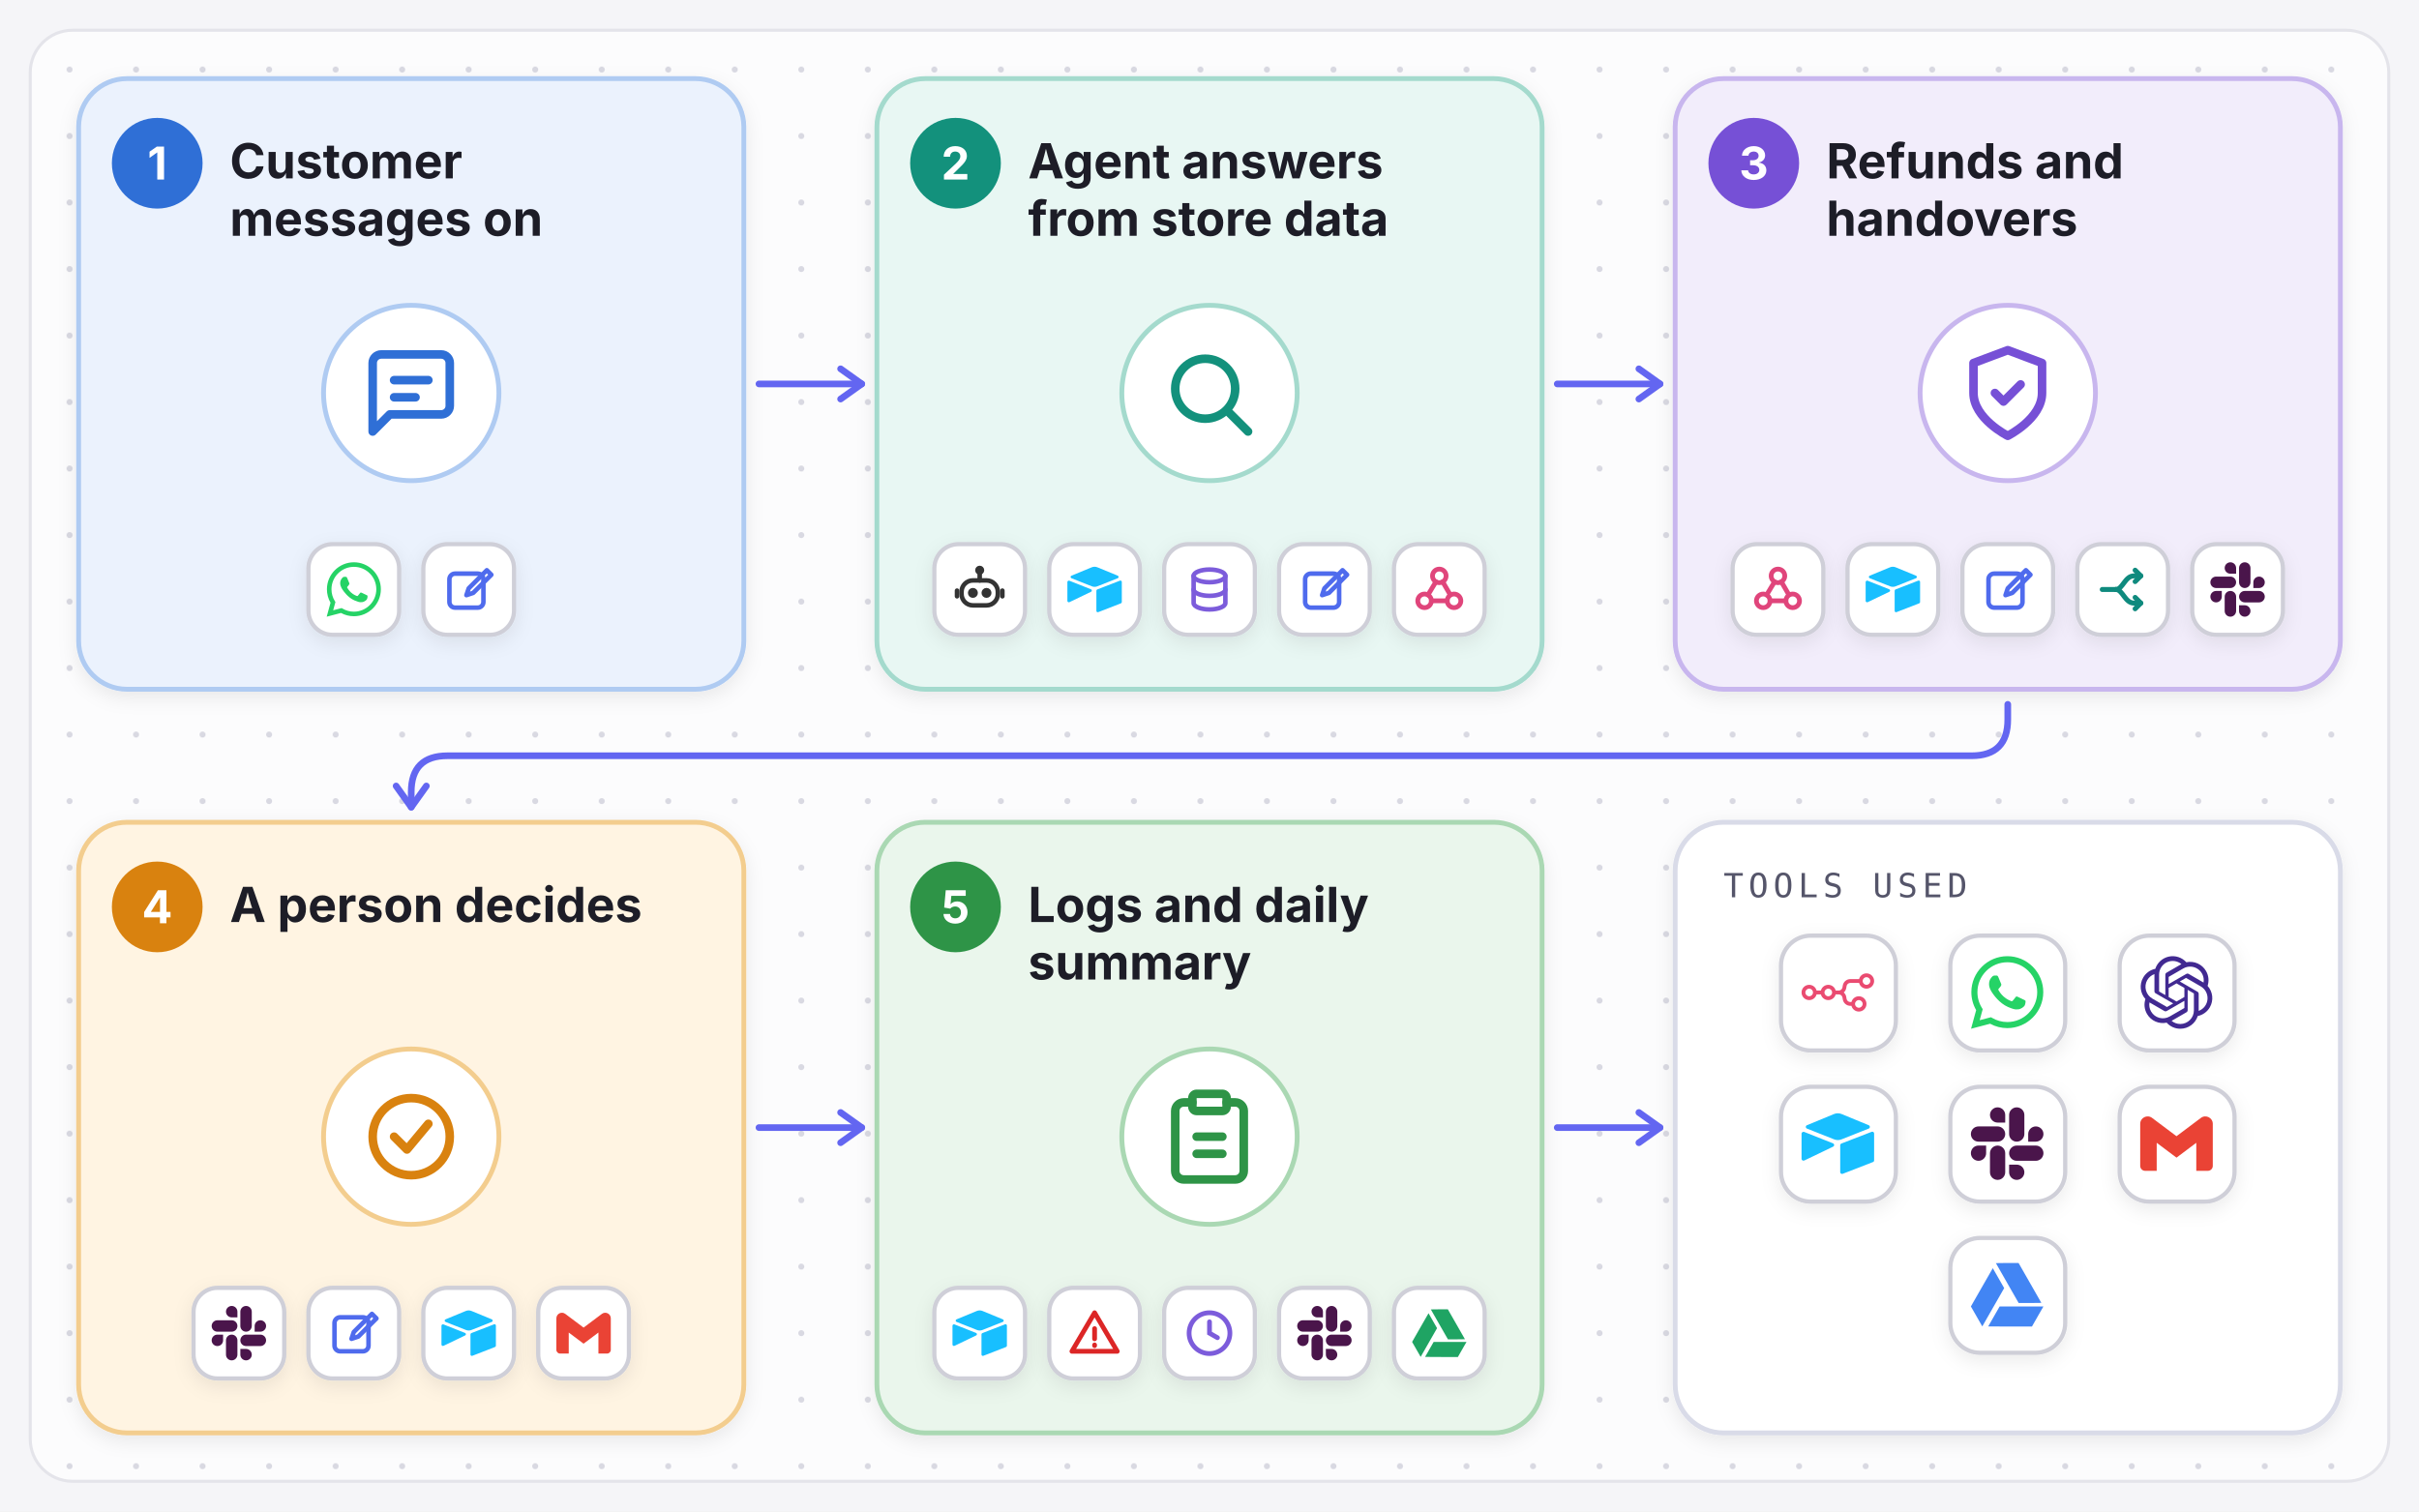
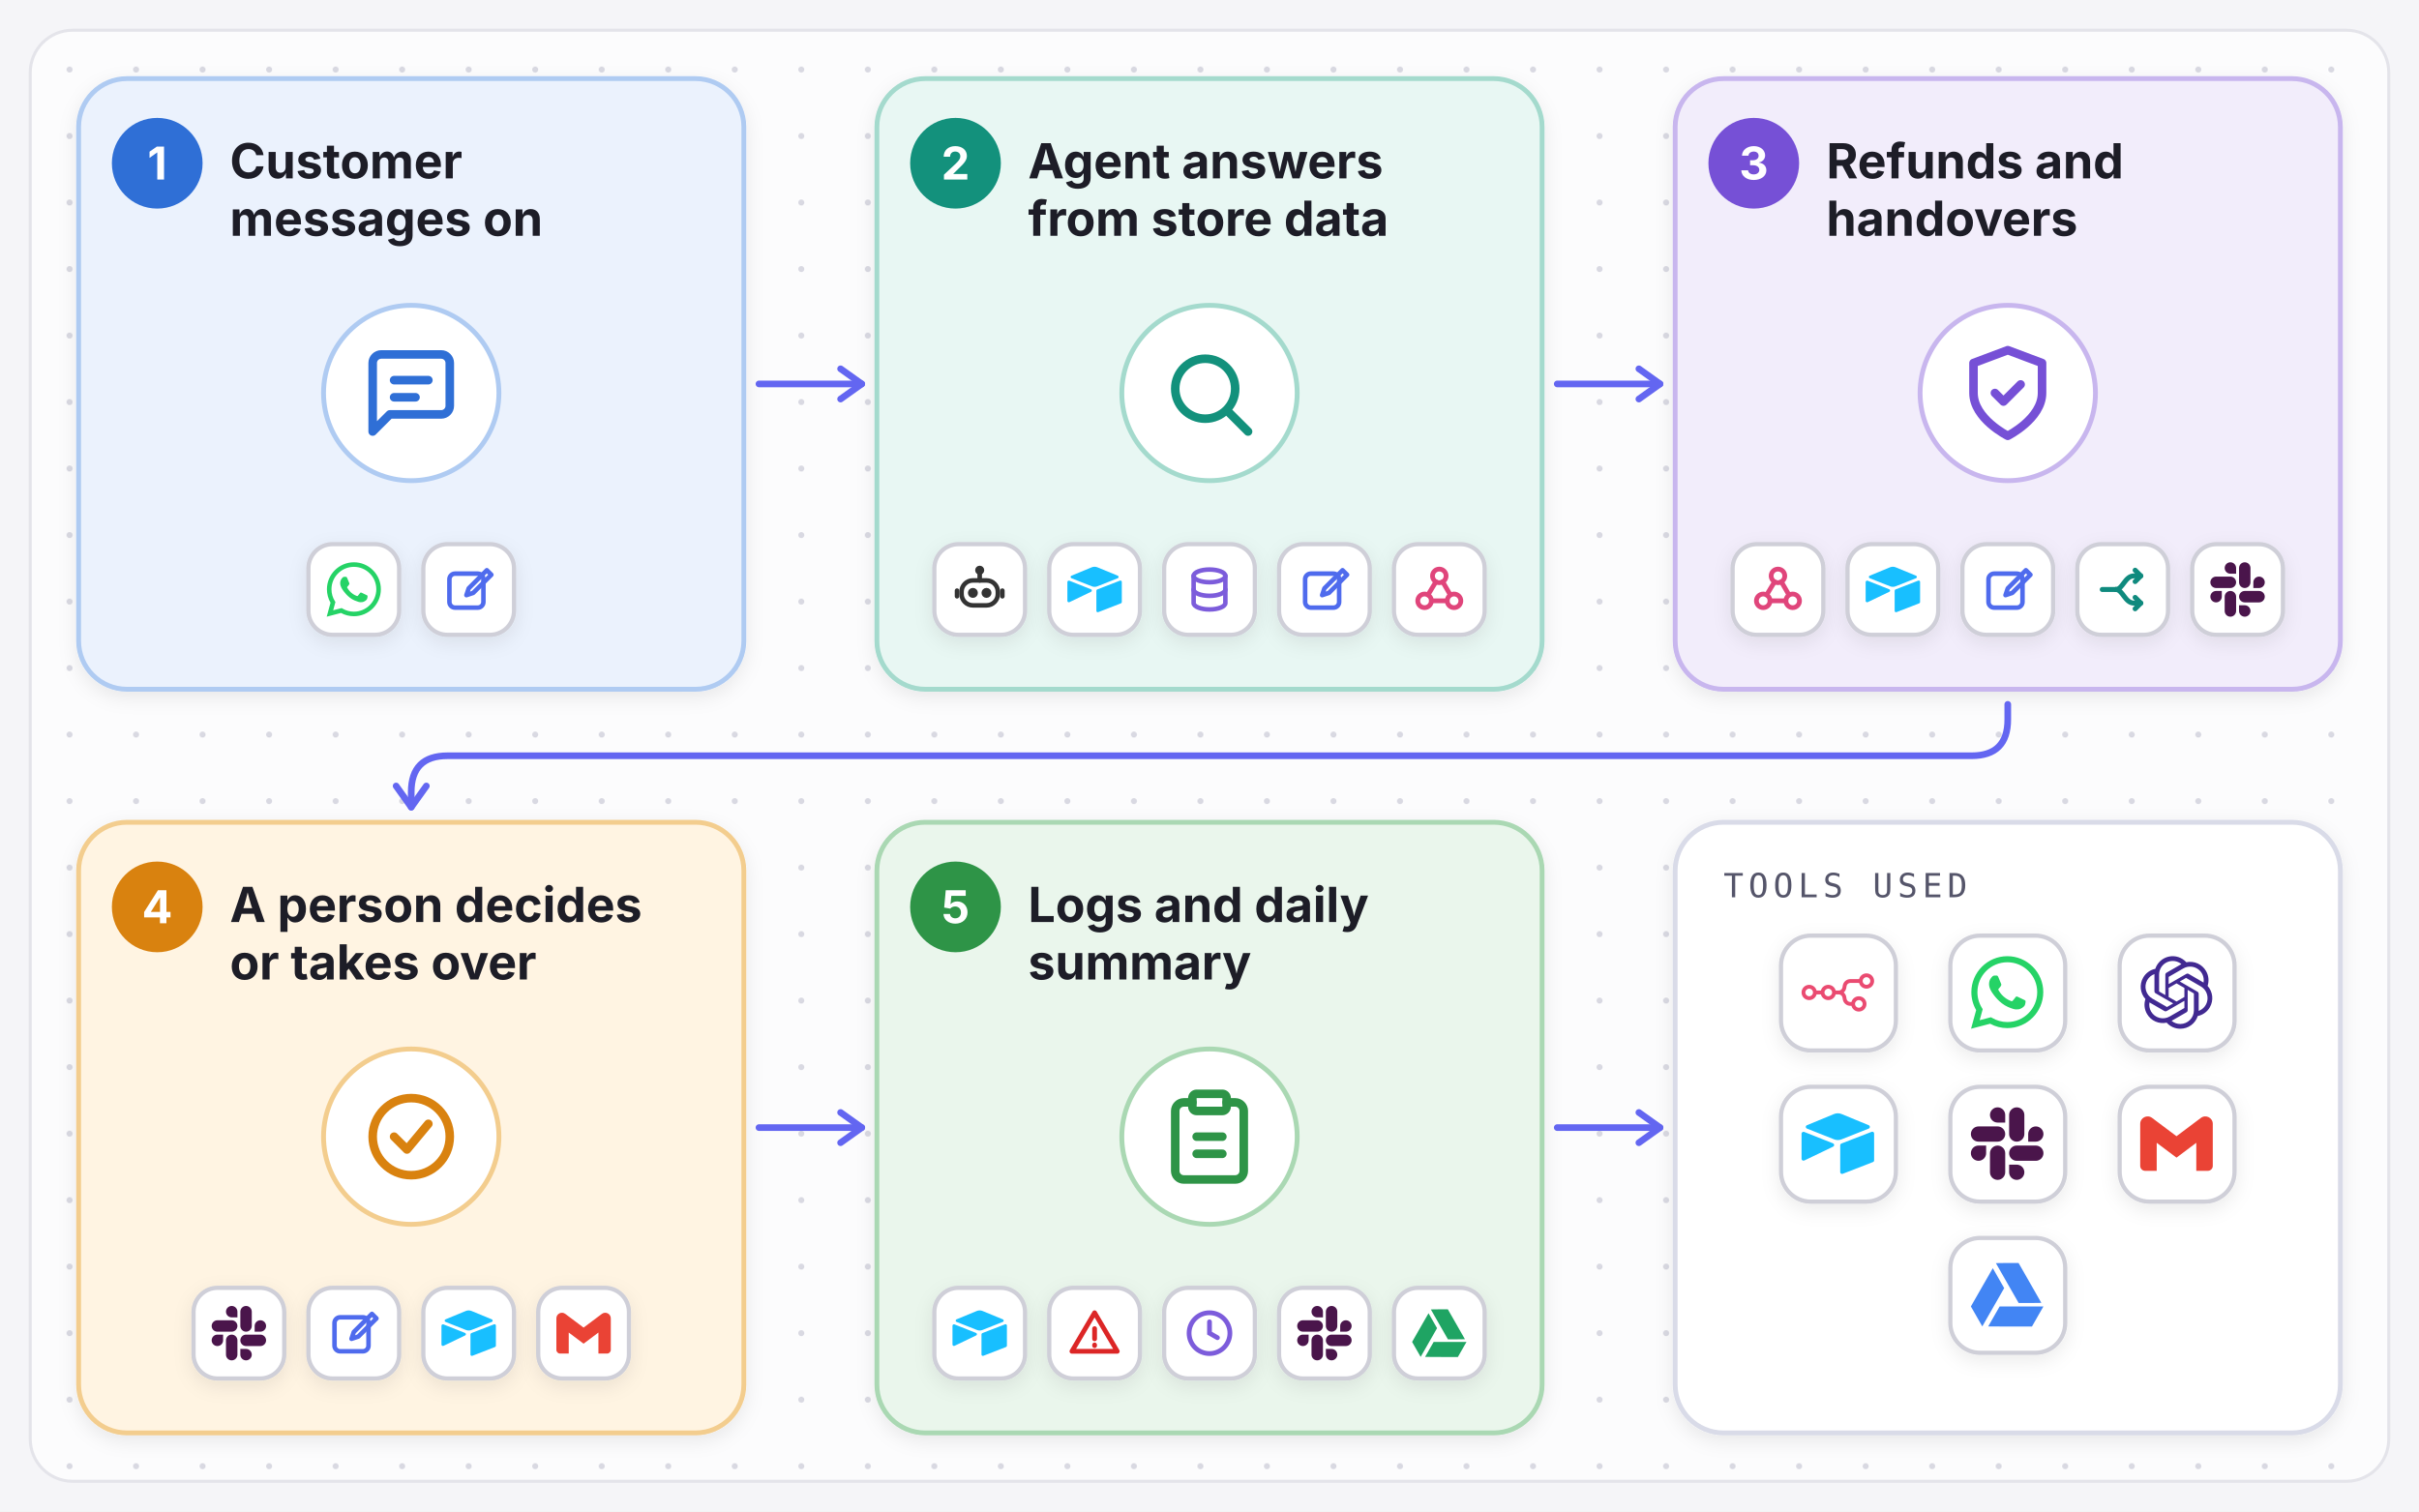
- <svg xmlns="http://www.w3.org/2000/svg" viewBox="0 0 800 500" width="800" height="500" role="img" aria-label="AI WhatsApp Customer Support Agent: process diagram" data-light="" data-span="3.8" data-nodes="50">
+ <svg xmlns="http://www.w3.org/2000/svg" viewBox="0 0 800 500" width="800" height="500" role="img" aria-label="AI WhatsApp Customer Support Agent: process diagram" data-light="" data-span="3.8" data-nodes="74">
  <defs>
    <pattern id="dots" width="22" height="22" patternUnits="userSpaceOnUse">
      <rect width="22" height="22" fill="#FCFCFD" />
      <circle cx="1" cy="1" r="1" fill="#d9d9e2" />
    </pattern>
    <filter id="sh" x="-30%" y="-30%" width="160%" height="160%">
      <feDropShadow dx="0" dy="2" stdDeviation="3" flood-color="#000" flood-opacity=".08" />
    </filter>
  </defs>
  <rect width="800" height="500" fill="#F5F5F8" />
  <rect x="10" y="10" width="780" height="480" rx="14" fill="url(#dots)" stroke="#e4e4ea" />
  <g data-t="0.000">
    <g filter="url(#sh)">
      <rect x="26" y="26" width="220.0" height="202" rx="16" fill="#EBF2FD" stroke="#AFCBF2" stroke-width="1.6" />
    </g>
    <circle cx="52" cy="54" r="15" fill="#2F6FD6" />
    <text x="52" y="59.4" text-anchor="middle" font-family="Inter, 'Helvetica Neue', Arial, sans-serif" font-size="15" font-weight="700" fill="#fff">1</text>
    <text x="76" y="59" font-family="Inter, 'Helvetica Neue', Arial, sans-serif" font-size="16" font-weight="700" fill="#1d1d27">Customer</text>
    <text x="76" y="78" font-family="Inter, 'Helvetica Neue', Arial, sans-serif" font-size="16" font-weight="700" fill="#1d1d27">messages on</text>
    <circle cx="136" cy="130" r="29" fill="#fff" stroke="#AFCBF2" stroke-width="1.6" />
    <svg x="119.0" y="113.0" width="34" height="34" viewBox="0 0 24 24" fill="none" stroke="#2F6FD6" stroke-width="2" stroke-linecap="round" stroke-linejoin="round">
      <path d="M21 15a2 2 0 0 1-2 2H7l-4 4V5a2 2 0 0 1 2-2h14a2 2 0 0 1 2 2z" />
      <path d="M8 9h8M8 13h5" />
    </svg>
  </g>
  <g data-t="0.053">
    <g filter="url(#sh)">
      <rect x="102.0" y="180.0" width="30" height="30" rx="8" fill="#fff" stroke="#cfcfd8" stroke-width="1.4" />
    </g>
    <svg x="108.0" y="186.0" width="18" height="18" viewBox="0 0 24 24">
      <path fill="#25D366" d="M17.472 14.382c-.297-.149-1.758-.867-2.03-.967-.273-.099-.471-.148-.67.15-.197.297-.767.966-.94 1.164-.173.199-.347.223-.644.075-.297-.15-1.255-.463-2.39-1.475-.883-.788-1.48-1.761-1.653-2.059-.173-.297-.018-.458.13-.606.134-.133.298-.347.446-.52.149-.174.198-.298.298-.497.099-.198.05-.371-.025-.52-.075-.149-.669-1.612-.916-2.207-.242-.579-.487-.5-.669-.51-.173-.008-.371-.01-.57-.01-.198 0-.52.074-.792.372-.272.297-1.04 1.016-1.04 2.479 0 1.462 1.065 2.875 1.213 3.074.149.198 2.096 3.2 5.077 4.487.709.306 1.262.489 1.694.625.712.227 1.36.195 1.871.118.571-.085 1.758-.719 2.006-1.413.248-.694.248-1.289.173-1.413-.074-.124-.272-.198-.57-.347m-5.421 7.403h-.004a9.87 9.87 0 01-5.031-1.378l-.361-.214-3.741.982.998-3.648-.235-.374a9.86 9.86 0 01-1.51-5.26c.001-5.45 4.436-9.884 9.888-9.884 2.64 0 5.122 1.03 6.988 2.898a9.825 9.825 0 012.893 6.994c-.003 5.45-4.437 9.884-9.885 9.884m8.413-18.297A11.815 11.815 0 0012.05 0C5.495 0 .16 5.335.157 11.892c0 2.096.547 4.142 1.588 5.945L.057 24l6.305-1.654a11.882 11.882 0 005.683 1.448h.005c6.554 0 11.89-5.335 11.893-11.893a11.821 11.821 0 00-3.48-8.413Z" />
    </svg>
  </g>
  <g data-t="0.107">
    <g filter="url(#sh)">
      <rect x="140.0" y="180.0" width="30" height="30" rx="8" fill="#fff" stroke="#cfcfd8" stroke-width="1.4" />
    </g>
    <svg x="146.0" y="186.0" width="18" height="18" viewBox="0 0 24 24" fill="none" stroke="#4F6BED" stroke-width="2" stroke-linecap="round" stroke-linejoin="round">
      <rect x="3.5" y="5" width="15" height="15" rx="2.5" />
      <path d="M20 3.5l-8 8-1 3 3-1 8-8z" />
    </svg>
  </g>
  <g data-t="0.160">
    <g filter="url(#sh)">
      <rect x="290" y="26" width="220.0" height="202" rx="16" fill="#E8F7F3" stroke="#A4DACD" stroke-width="1.6" />
    </g>
    <circle cx="316" cy="54" r="15" fill="#13917C" />
    <text x="316" y="59.4" text-anchor="middle" font-family="Inter, 'Helvetica Neue', Arial, sans-serif" font-size="15" font-weight="700" fill="#fff">2</text>
    <text x="340" y="59" font-family="Inter, 'Helvetica Neue', Arial, sans-serif" font-size="16" font-weight="700" fill="#1d1d27">Agent answers</text>
    <text x="340" y="78" font-family="Inter, 'Helvetica Neue', Arial, sans-serif" font-size="16" font-weight="700" fill="#1d1d27">from store data</text>
    <circle cx="400" cy="130" r="29" fill="#fff" stroke="#A4DACD" stroke-width="1.6" />
    <svg x="383.0" y="113.0" width="34" height="34" viewBox="0 0 24 24" fill="none" stroke="#13917C" stroke-width="2" stroke-linecap="round" stroke-linejoin="round">
      <circle cx="11" cy="11" r="7" />
      <path d="m21 21-4.3-4.3" />
    </svg>
  </g>
  <g data-t="0.187">
    <g filter="url(#sh)">
      <rect x="309.0" y="180.0" width="30" height="30" rx="8" fill="#fff" stroke="#cfcfd8" stroke-width="1.4" />
    </g>
    <svg x="315.0" y="186.0" width="18" height="18" viewBox="0 0 24 24" fill="none" stroke="#333" stroke-width="2" stroke-linecap="round" stroke-linejoin="round">
      <rect x="4" y="8" width="16" height="11" rx="5" />
      <path d="M12 8V4.5" />
      <circle cx="12" cy="3.5" r="1" />
      <circle cx="9" cy="13.5" r="1.2" fill="#333" />
      <circle cx="15" cy="13.5" r="1.2" fill="#333" />
      <path d="M2 12.5v2.5M22 12.5v2.5" />
    </svg>
  </g>
  <g data-t="0.213">
    <g filter="url(#sh)">
      <rect x="347.0" y="180.0" width="30" height="30" rx="8" fill="#fff" stroke="#cfcfd8" stroke-width="1.4" />
    </g>
    <svg x="353.0" y="186.0" width="18" height="18" viewBox="0 0 24 24">
      <path fill="#18BFFF" d="M11.992 1.966c-.434 0-.87.086-1.28.257L1.779 5.917c-.503.208-.49.908.012 1.116l8.982 3.558a3.266 3.266 0 0 0 2.454 0l8.982-3.558c.503-.196.503-.908.012-1.116l-8.957-3.694a3.255 3.255 0 0 0-1.272-.257zM23.4 8.056a.589.589 0 0 0-.222.045l-10.012 3.877a.612.612 0 0 0-.38.564v8.896a.6.6 0 0 0 .821.552L23.62 18.1a.583.583 0 0 0 .38-.551V8.653a.6.6 0 0 0-.6-.596zM.676 8.095a.644.644 0 0 0-.48.19C.086 8.396 0 8.53 0 8.69v8.355c0 .442.515.737.908.54l6.27-3.006.307-.147 2.969-1.436c.466-.22.43-.908-.061-1.092L.883 8.138a.57.57 0 0 0-.207-.044z" />
    </svg>
  </g>
  <g data-t="0.240">
    <g filter="url(#sh)">
      <rect x="385.0" y="180.0" width="30" height="30" rx="8" fill="#fff" stroke="#cfcfd8" stroke-width="1.4" />
    </g>
    <svg x="391.0" y="186.0" width="18" height="18" viewBox="0 0 24 24" fill="none" stroke="#7C5CDB" stroke-width="2" stroke-linecap="round">
      <ellipse cx="12" cy="6" rx="7" ry="2.8" />
      <path d="M5 6v12c0 1.5 3.1 2.8 7 2.8s7-1.3 7-2.8V6" />
      <path d="M5 12c0 1.5 3.1 2.8 7 2.8s7-1.3 7-2.8" />
    </svg>
  </g>
  <g data-t="0.267">
    <g filter="url(#sh)">
      <rect x="423.0" y="180.0" width="30" height="30" rx="8" fill="#fff" stroke="#cfcfd8" stroke-width="1.4" />
    </g>
    <svg x="429.0" y="186.0" width="18" height="18" viewBox="0 0 24 24" fill="none" stroke="#4F6BED" stroke-width="2" stroke-linecap="round" stroke-linejoin="round">
      <rect x="3.5" y="5" width="15" height="15" rx="2.5" />
      <path d="M20 3.5l-8 8-1 3 3-1 8-8z" />
    </svg>
  </g>
  <g data-t="0.293">
    <g filter="url(#sh)">
      <rect x="461.0" y="180.0" width="30" height="30" rx="8" fill="#fff" stroke="#cfcfd8" stroke-width="1.4" />
    </g>
    <svg x="467.0" y="186.0" width="18" height="18" viewBox="0 0 24 24" fill="none" stroke="#E0457B" stroke-width="2.1" stroke-linecap="round" stroke-linejoin="round">
      <circle cx="12" cy="6" r="3" />
      <circle cx="5.5" cy="17" r="3" />
      <circle cx="18.5" cy="17" r="3" />
      <path d="M10.5 8.6L7 14.4M13.5 8.6l3.3 5.7M8.5 17h7" />
    </svg>
  </g>
  <g data-t="0.320">
    <g filter="url(#sh)">
      <rect x="554" y="26" width="220.0" height="202" rx="16" fill="#F2EDFB" stroke="#C8B6EE" stroke-width="1.6" />
    </g>
    <circle cx="580" cy="54" r="15" fill="#7650D6" />
    <text x="580" y="59.4" text-anchor="middle" font-family="Inter, 'Helvetica Neue', Arial, sans-serif" font-size="15" font-weight="700" fill="#fff">3</text>
    <text x="604" y="59" font-family="Inter, 'Helvetica Neue', Arial, sans-serif" font-size="16" font-weight="700" fill="#1d1d27">Refunds and</text>
    <text x="604" y="78" font-family="Inter, 'Helvetica Neue', Arial, sans-serif" font-size="16" font-weight="700" fill="#1d1d27">handovers</text>
    <circle cx="664" cy="130" r="29" fill="#fff" stroke="#C8B6EE" stroke-width="1.6" />
    <svg x="647.0" y="113.0" width="34" height="34" viewBox="0 0 24 24" fill="none" stroke="#7650D6" stroke-width="2" stroke-linecap="round" stroke-linejoin="round">
      <path d="M12 22s8-4 8-10V5l-8-3-8 3v7c0 6 8 10 8 10z" />
      <path d="m9 12 2 2 4-4" />
    </svg>
  </g>
  <g data-t="0.347">
    <g filter="url(#sh)">
      <rect x="573.0" y="180.0" width="30" height="30" rx="8" fill="#fff" stroke="#cfcfd8" stroke-width="1.4" />
    </g>
    <svg x="579.0" y="186.0" width="18" height="18" viewBox="0 0 24 24" fill="none" stroke="#E0457B" stroke-width="2.1" stroke-linecap="round" stroke-linejoin="round">
      <circle cx="12" cy="6" r="3" />
      <circle cx="5.5" cy="17" r="3" />
      <circle cx="18.5" cy="17" r="3" />
      <path d="M10.5 8.6L7 14.4M13.5 8.6l3.3 5.7M8.5 17h7" />
    </svg>
  </g>
  <g data-t="0.373">
    <g filter="url(#sh)">
      <rect x="611.0" y="180.0" width="30" height="30" rx="8" fill="#fff" stroke="#cfcfd8" stroke-width="1.4" />
    </g>
    <svg x="617.0" y="186.0" width="18" height="18" viewBox="0 0 24 24">
      <path fill="#18BFFF" d="M11.992 1.966c-.434 0-.87.086-1.28.257L1.779 5.917c-.503.208-.49.908.012 1.116l8.982 3.558a3.266 3.266 0 0 0 2.454 0l8.982-3.558c.503-.196.503-.908.012-1.116l-8.957-3.694a3.255 3.255 0 0 0-1.272-.257zM23.4 8.056a.589.589 0 0 0-.222.045l-10.012 3.877a.612.612 0 0 0-.38.564v8.896a.6.6 0 0 0 .821.552L23.62 18.1a.583.583 0 0 0 .38-.551V8.653a.6.6 0 0 0-.6-.596zM.676 8.095a.644.644 0 0 0-.48.19C.086 8.396 0 8.53 0 8.69v8.355c0 .442.515.737.908.54l6.27-3.006.307-.147 2.969-1.436c.466-.22.43-.908-.061-1.092L.883 8.138a.57.57 0 0 0-.207-.044z" />
    </svg>
  </g>
  <g data-t="0.400">
    <g filter="url(#sh)">
      <rect x="649.0" y="180.0" width="30" height="30" rx="8" fill="#fff" stroke="#cfcfd8" stroke-width="1.4" />
    </g>
    <svg x="655.0" y="186.0" width="18" height="18" viewBox="0 0 24 24" fill="none" stroke="#4F6BED" stroke-width="2" stroke-linecap="round" stroke-linejoin="round">
      <rect x="3.5" y="5" width="15" height="15" rx="2.5" />
      <path d="M20 3.5l-8 8-1 3 3-1 8-8z" />
    </svg>
  </g>
  <g data-t="0.427">
    <g filter="url(#sh)">
      <rect x="687.0" y="180.0" width="30" height="30" rx="8" fill="#fff" stroke="#cfcfd8" stroke-width="1.4" />
    </g>
    <svg x="693.0" y="186.0" width="18" height="18" viewBox="0 0 24 24" fill="none" stroke="#0F8A7E" stroke-width="2.2" stroke-linecap="round" stroke-linejoin="round">
      <path d="M3 12h6" />
      <path d="M9 12c3 0 4-6 8-6h3" />
      <path d="M9 12c3 0 4 6 8 6h3" />
      <path d="M17.5 3.5L20 6l-2.5 2.5" />
      <path d="M17.5 15.5L20 18l-2.5 2.5" />
    </svg>
  </g>
  <g data-t="0.453">
    <g filter="url(#sh)">
      <rect x="725.0" y="180.0" width="30" height="30" rx="8" fill="#fff" stroke="#cfcfd8" stroke-width="1.4" />
    </g>
    <svg x="731.0" y="186.0" width="18" height="18" viewBox="0 0 24 24">
      <path fill="#4A154B" d="M5.042 15.165a2.528 2.528 0 0 1-2.52 2.523A2.528 2.528 0 0 1 0 15.165a2.527 2.527 0 0 1 2.522-2.52h2.52v2.52zM6.313 15.165a2.527 2.527 0 0 1 2.521-2.52 2.527 2.527 0 0 1 2.521 2.52v6.313A2.528 2.528 0 0 1 8.834 24a2.528 2.528 0 0 1-2.521-2.522v-6.313zM8.834 5.042a2.528 2.528 0 0 1-2.521-2.52A2.528 2.528 0 0 1 8.834 0a2.528 2.528 0 0 1 2.521 2.522v2.52H8.834zM8.834 6.313a2.528 2.528 0 0 1 2.521 2.521 2.528 2.528 0 0 1-2.521 2.521H2.522A2.528 2.528 0 0 1 0 8.834a2.528 2.528 0 0 1 2.522-2.521h6.312zM18.956 8.834a2.528 2.528 0 0 1 2.522-2.521A2.528 2.528 0 0 1 24 8.834a2.528 2.528 0 0 1-2.522 2.521h-2.522V8.834zM17.688 8.834a2.528 2.528 0 0 1-2.523 2.521 2.527 2.527 0 0 1-2.52-2.521V2.522A2.527 2.527 0 0 1 15.165 0a2.528 2.528 0 0 1 2.523 2.522v6.312zM15.165 18.956a2.528 2.528 0 0 1 2.523 2.522A2.528 2.528 0 0 1 15.165 24a2.527 2.527 0 0 1-2.52-2.522v-2.522h2.52zM15.165 17.688a2.527 2.527 0 0 1-2.52-2.523 2.526 2.526 0 0 1 2.52-2.52h6.313A2.527 2.527 0 0 1 24 15.165a2.528 2.528 0 0 1-2.522 2.523h-6.313z" />
    </svg>
  </g>
  <g data-t="0.480">
    <g filter="url(#sh)">
      <rect x="26" y="272" width="220.0" height="202" rx="16" fill="#FFF4E2" stroke="#F3CD8E" stroke-width="1.6" />
    </g>
    <circle cx="52" cy="300" r="15" fill="#D9820F" />
    <text x="52" y="305.4" text-anchor="middle" font-family="Inter, 'Helvetica Neue', Arial, sans-serif" font-size="15" font-weight="700" fill="#fff">4</text>
    <text x="76" y="305" font-family="Inter, 'Helvetica Neue', Arial, sans-serif" font-size="16" font-weight="700" fill="#1d1d27">A person decides</text>
+     <text x="76" y="324" font-family="Inter, 'Helvetica Neue', Arial, sans-serif" font-size="16" font-weight="700" fill="#1d1d27">or takes over</text>
    <circle cx="136" cy="376" r="29" fill="#fff" stroke="#F3CD8E" stroke-width="1.6" />
    <svg x="119.0" y="359.0" width="34" height="34" viewBox="0 0 24 24" fill="none" stroke="#D9820F" stroke-width="2" stroke-linecap="round" stroke-linejoin="round">
      <circle cx="12" cy="12" r="9" />
      <path d="m8 12 3 3 5-6" />
    </svg>
  </g>
  <g data-t="0.512">
    <g filter="url(#sh)">
      <rect x="64.0" y="426.0" width="30" height="30" rx="8" fill="#fff" stroke="#cfcfd8" stroke-width="1.4" />
    </g>
    <svg x="70.0" y="432.0" width="18" height="18" viewBox="0 0 24 24">
      <path fill="#4A154B" d="M5.042 15.165a2.528 2.528 0 0 1-2.52 2.523A2.528 2.528 0 0 1 0 15.165a2.527 2.527 0 0 1 2.522-2.52h2.52v2.52zM6.313 15.165a2.527 2.527 0 0 1 2.521-2.52 2.527 2.527 0 0 1 2.521 2.52v6.313A2.528 2.528 0 0 1 8.834 24a2.528 2.528 0 0 1-2.521-2.522v-6.313zM8.834 5.042a2.528 2.528 0 0 1-2.521-2.52A2.528 2.528 0 0 1 8.834 0a2.528 2.528 0 0 1 2.521 2.522v2.52H8.834zM8.834 6.313a2.528 2.528 0 0 1 2.521 2.521 2.528 2.528 0 0 1-2.521 2.521H2.522A2.528 2.528 0 0 1 0 8.834a2.528 2.528 0 0 1 2.522-2.521h6.312zM18.956 8.834a2.528 2.528 0 0 1 2.522-2.521A2.528 2.528 0 0 1 24 8.834a2.528 2.528 0 0 1-2.522 2.521h-2.522V8.834zM17.688 8.834a2.528 2.528 0 0 1-2.523 2.521 2.527 2.527 0 0 1-2.52-2.521V2.522A2.527 2.527 0 0 1 15.165 0a2.528 2.528 0 0 1 2.523 2.522v6.312zM15.165 18.956a2.528 2.528 0 0 1 2.523 2.522A2.528 2.528 0 0 1 15.165 24a2.527 2.527 0 0 1-2.52-2.522v-2.522h2.52zM15.165 17.688a2.527 2.527 0 0 1-2.52-2.523 2.526 2.526 0 0 1 2.52-2.52h6.313A2.527 2.527 0 0 1 24 15.165a2.528 2.528 0 0 1-2.522 2.523h-6.313z" />
    </svg>
  </g>
  <g data-t="0.544">
    <g filter="url(#sh)">
      <rect x="102.0" y="426.0" width="30" height="30" rx="8" fill="#fff" stroke="#cfcfd8" stroke-width="1.4" />
    </g>
    <svg x="108.0" y="432.0" width="18" height="18" viewBox="0 0 24 24" fill="none" stroke="#4F6BED" stroke-width="2" stroke-linecap="round" stroke-linejoin="round">
      <rect x="3.5" y="5" width="15" height="15" rx="2.5" />
      <path d="M20 3.5l-8 8-1 3 3-1 8-8z" />
    </svg>
  </g>
  <g data-t="0.576">
    <g filter="url(#sh)">
      <rect x="140.0" y="426.0" width="30" height="30" rx="8" fill="#fff" stroke="#cfcfd8" stroke-width="1.4" />
    </g>
    <svg x="146.0" y="432.0" width="18" height="18" viewBox="0 0 24 24">
      <path fill="#18BFFF" d="M11.992 1.966c-.434 0-.87.086-1.28.257L1.779 5.917c-.503.208-.49.908.012 1.116l8.982 3.558a3.266 3.266 0 0 0 2.454 0l8.982-3.558c.503-.196.503-.908.012-1.116l-8.957-3.694a3.255 3.255 0 0 0-1.272-.257zM23.4 8.056a.589.589 0 0 0-.222.045l-10.012 3.877a.612.612 0 0 0-.38.564v8.896a.6.6 0 0 0 .821.552L23.62 18.1a.583.583 0 0 0 .38-.551V8.653a.6.6 0 0 0-.6-.596zM.676 8.095a.644.644 0 0 0-.48.19C.086 8.396 0 8.53 0 8.69v8.355c0 .442.515.737.908.54l6.27-3.006.307-.147 2.969-1.436c.466-.22.43-.908-.061-1.092L.883 8.138a.57.57 0 0 0-.207-.044z" />
    </svg>
  </g>
  <g data-t="0.608">
    <g filter="url(#sh)">
      <rect x="178.0" y="426.0" width="30" height="30" rx="8" fill="#fff" stroke="#cfcfd8" stroke-width="1.4" />
    </g>
    <svg x="184.0" y="432.0" width="18" height="18" viewBox="0 0 24 24">
      <path fill="#EA4335" d="M24 5.457v13.909c0 .904-.732 1.636-1.636 1.636h-3.819V11.73L12 16.64l-6.545-4.91v9.273H1.636A1.636 1.636 0 0 1 0 19.366V5.457c0-2.023 2.309-3.178 3.927-1.964L5.455 4.64 12 9.548l6.545-4.91 1.528-1.145C21.69 2.28 24 3.434 24 5.457z" />
    </svg>
  </g>
  <g data-t="0.640">
    <g filter="url(#sh)">
      <rect x="290" y="272" width="220.0" height="202" rx="16" fill="#EAF6EC" stroke="#AAD8B3" stroke-width="1.6" />
    </g>
    <circle cx="316" cy="300" r="15" fill="#2E9447" />
    <text x="316" y="305.4" text-anchor="middle" font-family="Inter, 'Helvetica Neue', Arial, sans-serif" font-size="15" font-weight="700" fill="#fff">5</text>
    <text x="340" y="305" font-family="Inter, 'Helvetica Neue', Arial, sans-serif" font-size="16" font-weight="700" fill="#1d1d27">Logs and daily</text>
    <text x="340" y="324" font-family="Inter, 'Helvetica Neue', Arial, sans-serif" font-size="16" font-weight="700" fill="#1d1d27">summary</text>
    <circle cx="400" cy="376" r="29" fill="#fff" stroke="#AAD8B3" stroke-width="1.6" />
    <svg x="383.0" y="359.0" width="34" height="34" viewBox="0 0 24 24" fill="none" stroke="#2E9447" stroke-width="2" stroke-linecap="round" stroke-linejoin="round">
      <rect x="8" y="2" width="8" height="4" rx="1" />
      <path d="M16 4h2a2 2 0 0 1 2 2v14a2 2 0 0 1-2 2H6a2 2 0 0 1-2-2V6a2 2 0 0 1 2-2h2M9 12h6M9 16h6" />
    </svg>
  </g>
  <g data-t="0.667">
    <g filter="url(#sh)">
      <rect x="309.0" y="426.0" width="30" height="30" rx="8" fill="#fff" stroke="#cfcfd8" stroke-width="1.4" />
    </g>
    <svg x="315.0" y="432.0" width="18" height="18" viewBox="0 0 24 24">
      <path fill="#18BFFF" d="M11.992 1.966c-.434 0-.87.086-1.28.257L1.779 5.917c-.503.208-.49.908.012 1.116l8.982 3.558a3.266 3.266 0 0 0 2.454 0l8.982-3.558c.503-.196.503-.908.012-1.116l-8.957-3.694a3.255 3.255 0 0 0-1.272-.257zM23.4 8.056a.589.589 0 0 0-.222.045l-10.012 3.877a.612.612 0 0 0-.38.564v8.896a.6.6 0 0 0 .821.552L23.62 18.1a.583.583 0 0 0 .38-.551V8.653a.6.6 0 0 0-.6-.596zM.676 8.095a.644.644 0 0 0-.48.19C.086 8.396 0 8.53 0 8.69v8.355c0 .442.515.737.908.54l6.27-3.006.307-.147 2.969-1.436c.466-.22.43-.908-.061-1.092L.883 8.138a.57.57 0 0 0-.207-.044z" />
    </svg>
  </g>
  <g data-t="0.693">
    <g filter="url(#sh)">
      <rect x="347.0" y="426.0" width="30" height="30" rx="8" fill="#fff" stroke="#cfcfd8" stroke-width="1.4" />
    </g>
    <svg x="353.0" y="432.0" width="18" height="18" viewBox="0 0 24 24" fill="none" stroke="#DC2626" stroke-width="2.1" stroke-linecap="round" stroke-linejoin="round">
      <path d="M12 3L2 20h20z" />
      <path d="M12 10v4.5M12 17.2v.3" />
    </svg>
  </g>
  <g data-t="0.720">
    <g filter="url(#sh)">
      <rect x="385.0" y="426.0" width="30" height="30" rx="8" fill="#fff" stroke="#cfcfd8" stroke-width="1.4" />
    </g>
    <svg x="391.0" y="432.0" width="18" height="18" viewBox="0 0 24 24" fill="none" stroke="#7C5CDB" stroke-width="2.1" stroke-linecap="round">
      <circle cx="12" cy="12" r="9" />
      <path d="M12 7v5l3.5 2" />
    </svg>
  </g>
  <g data-t="0.747">
    <g filter="url(#sh)">
      <rect x="423.0" y="426.0" width="30" height="30" rx="8" fill="#fff" stroke="#cfcfd8" stroke-width="1.4" />
    </g>
    <svg x="429.0" y="432.0" width="18" height="18" viewBox="0 0 24 24">
      <path fill="#4A154B" d="M5.042 15.165a2.528 2.528 0 0 1-2.52 2.523A2.528 2.528 0 0 1 0 15.165a2.527 2.527 0 0 1 2.522-2.52h2.52v2.52zM6.313 15.165a2.527 2.527 0 0 1 2.521-2.52 2.527 2.527 0 0 1 2.521 2.52v6.313A2.528 2.528 0 0 1 8.834 24a2.528 2.528 0 0 1-2.521-2.522v-6.313zM8.834 5.042a2.528 2.528 0 0 1-2.521-2.52A2.528 2.528 0 0 1 8.834 0a2.528 2.528 0 0 1 2.521 2.522v2.52H8.834zM8.834 6.313a2.528 2.528 0 0 1 2.521 2.521 2.528 2.528 0 0 1-2.521 2.521H2.522A2.528 2.528 0 0 1 0 8.834a2.528 2.528 0 0 1 2.522-2.521h6.312zM18.956 8.834a2.528 2.528 0 0 1 2.522-2.521A2.528 2.528 0 0 1 24 8.834a2.528 2.528 0 0 1-2.522 2.521h-2.522V8.834zM17.688 8.834a2.528 2.528 0 0 1-2.523 2.521 2.527 2.527 0 0 1-2.52-2.521V2.522A2.527 2.527 0 0 1 15.165 0a2.528 2.528 0 0 1 2.523 2.522v6.312zM15.165 18.956a2.528 2.528 0 0 1 2.523 2.522A2.528 2.528 0 0 1 15.165 24a2.527 2.527 0 0 1-2.52-2.522v-2.522h2.52zM15.165 17.688a2.527 2.527 0 0 1-2.52-2.523 2.526 2.526 0 0 1 2.52-2.52h6.313A2.527 2.527 0 0 1 24 15.165a2.528 2.528 0 0 1-2.522 2.523h-6.313z" />
    </svg>
  </g>
  <g data-t="0.773">
    <g filter="url(#sh)">
      <rect x="461.0" y="426.0" width="30" height="30" rx="8" fill="#fff" stroke="#cfcfd8" stroke-width="1.4" />
    </g>
    <svg x="467.0" y="432.0" width="18" height="18" viewBox="0 0 24 24">
      <path fill="#1FA463" d="M12.01 1.485c-2.082 0-3.754.02-3.743.047.01.02 1.708 3.001 3.774 6.62l3.76 6.574h3.76c2.081 0 3.753-.02 3.742-.047-.005-.02-1.708-3.001-3.775-6.62l-3.76-6.574zm-4.76 1.73a789.828 789.861 0 0 0-3.63 6.319L0 15.868l1.89 3.298 1.885 3.297 3.62-6.335 3.618-6.33-1.88-3.287C8.1 4.704 7.255 3.22 7.25 3.214zm2.259 12.653-.203.348c-.114.198-.96 1.672-1.88 3.287a423.93 423.948 0 0 1-1.698 2.97c-.01.026 3.24.042 7.222.042h7.244l1.796-3.157c.992-1.734 1.85-3.23 1.906-3.323l.104-.167h-7.249z" />
    </svg>
  </g>
  <path data-t="0.140" d="M251,127 L285,127" fill="none" stroke="#6366f1" stroke-width="2.2" stroke-linecap="round" stroke-linejoin="round" />
  <path data-t="0.140" d="M278,122 L285,127 L278,132" fill="none" stroke="#6366f1" stroke-width="2.2" stroke-linecap="round" stroke-linejoin="round" />
  <path data-t="0.300" d="M515,127 L549,127" fill="none" stroke="#6366f1" stroke-width="2.2" stroke-linecap="round" stroke-linejoin="round" />
  <path data-t="0.300" d="M542,122 L549,127 L542,132" fill="none" stroke="#6366f1" stroke-width="2.2" stroke-linecap="round" stroke-linejoin="round" />
  <path data-t="0.460" d="M664,233 L664,238 Q664,250 652,250 L148,250 Q136,250 136,262 L136,267" fill="none" stroke="#6366f1" stroke-width="2.2" stroke-linecap="round" stroke-linejoin="round" />
  <path data-t="0.460" d="M131,260 L136,267 L141,260" fill="none" stroke="#6366f1" stroke-width="2.2" stroke-linecap="round" stroke-linejoin="round" />
  <path data-t="0.620" d="M251,373 L285,373" fill="none" stroke="#6366f1" stroke-width="2.2" stroke-linecap="round" stroke-linejoin="round" />
  <path data-t="0.620" d="M278,368 L285,373 L278,378" fill="none" stroke="#6366f1" stroke-width="2.2" stroke-linecap="round" stroke-linejoin="round" />
  <path data-t="0.780" d="M515,373 L549,373" fill="none" stroke="#6366f1" stroke-width="2.2" stroke-linecap="round" stroke-linejoin="round" />
  <path data-t="0.780" d="M542,368 L549,373 L542,378" fill="none" stroke="#6366f1" stroke-width="2.2" stroke-linecap="round" stroke-linejoin="round" />
  <g data-t="0.800">
    <g filter="url(#sh)">
      <rect x="554" y="272" width="220" height="202" rx="16" fill="#fff" stroke="#d9dbe8" stroke-width="1.6" />
    </g>
    <text x="570" y="296.8" font-family="'DejaVu Sans Mono', ui-monospace, monospace" font-size="11" letter-spacing="1.6" fill="#55556a">TOOLS USED</text>
  </g>
  <g data-t="0.825">
    <g filter="url(#sh)">
      <rect x="589.0" y="309.5" width="38" height="38" rx="9.88" fill="#fff" stroke="#cfcfd8" stroke-width="1.4" />
    </g>
    <svg x="595.8" y="316.3" width="24" height="24" viewBox="0 0 24 24">
      <path fill="#EA4B71" d="M21.474 5.684c-1.177 0-2.166.805-2.447 1.895h-2.896c-1.235 0-2.289.893-2.492 2.111l-.104.623a1.263 1.263 0 0 1-1.246 1.056H11.289c-.281-1.09-1.27-1.895-2.447-1.895s-2.166.805-2.447 1.895H4.973c-.281-1.09-1.27-1.895-2.447-1.895C1.131 9.474 0 10.605 0 12s1.131 2.526 2.526 2.526c1.177 0 2.166-.805 2.447-1.895h1.422c.28 1.09 1.27 1.895 2.447 1.895 1.177 0 2.166-.805 2.447-1.895h1.001a1.263 1.263 0 0 1 1.246 1.056l.104.623c.203 1.218 1.257 2.111 2.492 2.111h.369c.28 1.089 1.27 1.895 2.447 1.895 1.395 0 2.526-1.131 2.526-2.526s-1.131-2.526-2.526-2.526c-1.177 0-2.166.805-2.447 1.895h-.369a1.263 1.263 0 0 1-1.246-1.056l-.104-.623A2.52 2.52 0 0 0 13.961 12a2.52 2.52 0 0 0 .821-1.479l.104-.623a1.263 1.263 0 0 1 1.246-1.056h2.896c.281 1.09 1.27 1.895 2.447 1.895 1.395 0 2.526-1.131 2.526-2.526s-1.131-2.526-2.526-2.526m0 1.263a1.263 1.263 0 0 1 1.263 1.263 1.263 1.263 0 0 1-1.263 1.263 1.263 1.263 0 0 1-1.263-1.263 1.263 1.263 0 0 1 1.263-1.263M2.526 10.737A1.263 1.263 0 0 1 3.789 12a1.263 1.263 0 0 1-1.263 1.263A1.263 1.263 0 0 1 1.263 12a1.263 1.263 0 0 1 1.263-1.263m6.316 0A1.263 1.263 0 0 1 10.105 12a1.263 1.263 0 0 1-1.263 1.263A1.263 1.263 0 0 1 7.579 12a1.263 1.263 0 0 1 1.263-1.263m10.105 3.789a1.263 1.263 0 0 1 1.263 1.263 1.263 1.263 0 0 1-1.263 1.263 1.263 1.263 0 0 1-1.263-1.263 1.263 1.263 0 0 1 1.263-1.263" />
    </svg>
  </g>
  <g data-t="0.850">
    <g filter="url(#sh)">
      <rect x="645.0" y="309.5" width="38" height="38" rx="9.88" fill="#fff" stroke="#cfcfd8" stroke-width="1.4" />
    </g>
    <svg x="651.8" y="316.3" width="24" height="24" viewBox="0 0 24 24">
      <path fill="#25D366" d="M17.472 14.382c-.297-.149-1.758-.867-2.03-.967-.273-.099-.471-.148-.67.15-.197.297-.767.966-.94 1.164-.173.199-.347.223-.644.075-.297-.15-1.255-.463-2.39-1.475-.883-.788-1.48-1.761-1.653-2.059-.173-.297-.018-.458.13-.606.134-.133.298-.347.446-.52.149-.174.198-.298.298-.497.099-.198.05-.371-.025-.52-.075-.149-.669-1.612-.916-2.207-.242-.579-.487-.5-.669-.51-.173-.008-.371-.01-.57-.01-.198 0-.52.074-.792.372-.272.297-1.04 1.016-1.04 2.479 0 1.462 1.065 2.875 1.213 3.074.149.198 2.096 3.2 5.077 4.487.709.306 1.262.489 1.694.625.712.227 1.36.195 1.871.118.571-.085 1.758-.719 2.006-1.413.248-.694.248-1.289.173-1.413-.074-.124-.272-.198-.57-.347m-5.421 7.403h-.004a9.87 9.87 0 01-5.031-1.378l-.361-.214-3.741.982.998-3.648-.235-.374a9.86 9.86 0 01-1.51-5.26c.001-5.45 4.436-9.884 9.888-9.884 2.64 0 5.122 1.03 6.988 2.898a9.825 9.825 0 012.893 6.994c-.003 5.45-4.437 9.884-9.885 9.884m8.413-18.297A11.815 11.815 0 0012.05 0C5.495 0 .16 5.335.157 11.892c0 2.096.547 4.142 1.588 5.945L.057 24l6.305-1.654a11.882 11.882 0 005.683 1.448h.005c6.554 0 11.89-5.335 11.893-11.893a11.821 11.821 0 00-3.48-8.413Z" />
    </svg>
  </g>
  <g data-t="0.875">
    <g filter="url(#sh)">
      <rect x="701.0" y="309.5" width="38" height="38" rx="9.88" fill="#fff" stroke="#cfcfd8" stroke-width="1.4" />
    </g>
    <svg x="707.8" y="316.3" width="24" height="24" viewBox="0 0 24 24">
      <path fill="#412991" d="M22.282 9.821a5.985 5.985 0 0 0-.516-4.911 6.046 6.046 0 0 0-6.51-2.9A6.065 6.065 0 0 0 4.981 4.182a5.985 5.985 0 0 0-3.998 2.9 6.046 6.046 0 0 0 .743 7.097 5.98 5.98 0 0 0 .511 4.911 6.051 6.051 0 0 0 6.515 2.9A5.985 5.985 0 0 0 13.26 24a6.056 6.056 0 0 0 5.772-4.206 5.989 5.989 0 0 0 3.998-2.9 6.056 6.056 0 0 0-.748-7.073zm-9.022 12.608a4.476 4.476 0 0 1-2.876-1.041l.142-.08 4.778-2.758a.795.795 0 0 0 .393-.681v-6.737l2.02 1.169a.071.071 0 0 1 .038.052v5.583a4.504 4.504 0 0 1-4.495 4.494zm-9.661-4.125a4.471 4.471 0 0 1-.535-3.014l.142.085 4.783 2.758a.771.771 0 0 0 .781 0l5.843-3.369v2.332a.08.08 0 0 1-.033.061L9.74 19.95a4.499 4.499 0 0 1-6.141-1.646zM2.341 7.896a4.485 4.485 0 0 1 2.365-1.973V11.6a.766.766 0 0 0 .388.676l5.814 3.354-2.02 1.169a.076.076 0 0 1-.071 0l-4.83-2.787A4.504 4.504 0 0 1 2.341 7.872zm16.596 3.856L13.104 8.364 15.119 7.2a.076.076 0 0 1 .071 0l4.83 2.791a4.494 4.494 0 0 1-.676 8.104v-5.677a.79.79 0 0 0-.407-.667zm2.011-3.023l-.142-.085-4.774-2.782a.776.776 0 0 0-.785 0L9.409 9.23V6.897a.066.066 0 0 1 .028-.061l4.83-2.787a4.499 4.499 0 0 1 6.68 4.66zM8.306 12.863l-2.02-1.164a.08.08 0 0 1-.038-.057V6.074a4.499 4.499 0 0 1 7.376-3.454l-.142.081L8.704 5.459a.795.795 0 0 0-.393.681zm1.098-2.365l2.602-1.5 2.607 1.5v2.999l-2.597 1.5-2.607-1.5Z" />
    </svg>
  </g>
  <g data-t="0.900">
    <g filter="url(#sh)">
      <rect x="589.0" y="359.5" width="38" height="38" rx="9.88" fill="#fff" stroke="#cfcfd8" stroke-width="1.4" />
    </g>
    <svg x="595.8" y="366.3" width="24" height="24" viewBox="0 0 24 24">
      <path fill="#18BFFF" d="M11.992 1.966c-.434 0-.87.086-1.28.257L1.779 5.917c-.503.208-.49.908.012 1.116l8.982 3.558a3.266 3.266 0 0 0 2.454 0l8.982-3.558c.503-.196.503-.908.012-1.116l-8.957-3.694a3.255 3.255 0 0 0-1.272-.257zM23.4 8.056a.589.589 0 0 0-.222.045l-10.012 3.877a.612.612 0 0 0-.38.564v8.896a.6.6 0 0 0 .821.552L23.62 18.1a.583.583 0 0 0 .38-.551V8.653a.6.6 0 0 0-.6-.596zM.676 8.095a.644.644 0 0 0-.48.19C.086 8.396 0 8.53 0 8.69v8.355c0 .442.515.737.908.54l6.27-3.006.307-.147 2.969-1.436c.466-.22.43-.908-.061-1.092L.883 8.138a.57.57 0 0 0-.207-.044z" />
    </svg>
  </g>
  <g data-t="0.925">
    <g filter="url(#sh)">
      <rect x="645.0" y="359.5" width="38" height="38" rx="9.88" fill="#fff" stroke="#cfcfd8" stroke-width="1.4" />
    </g>
    <svg x="651.8" y="366.3" width="24" height="24" viewBox="0 0 24 24">
      <path fill="#4A154B" d="M5.042 15.165a2.528 2.528 0 0 1-2.52 2.523A2.528 2.528 0 0 1 0 15.165a2.527 2.527 0 0 1 2.522-2.52h2.52v2.52zM6.313 15.165a2.527 2.527 0 0 1 2.521-2.52 2.527 2.527 0 0 1 2.521 2.52v6.313A2.528 2.528 0 0 1 8.834 24a2.528 2.528 0 0 1-2.521-2.522v-6.313zM8.834 5.042a2.528 2.528 0 0 1-2.521-2.52A2.528 2.528 0 0 1 8.834 0a2.528 2.528 0 0 1 2.521 2.522v2.52H8.834zM8.834 6.313a2.528 2.528 0 0 1 2.521 2.521 2.528 2.528 0 0 1-2.521 2.521H2.522A2.528 2.528 0 0 1 0 8.834a2.528 2.528 0 0 1 2.522-2.521h6.312zM18.956 8.834a2.528 2.528 0 0 1 2.522-2.521A2.528 2.528 0 0 1 24 8.834a2.528 2.528 0 0 1-2.522 2.521h-2.522V8.834zM17.688 8.834a2.528 2.528 0 0 1-2.523 2.521 2.527 2.527 0 0 1-2.52-2.521V2.522A2.527 2.527 0 0 1 15.165 0a2.528 2.528 0 0 1 2.523 2.522v6.312zM15.165 18.956a2.528 2.528 0 0 1 2.523 2.522A2.528 2.528 0 0 1 15.165 24a2.527 2.527 0 0 1-2.52-2.522v-2.522h2.52zM15.165 17.688a2.527 2.527 0 0 1-2.52-2.523 2.526 2.526 0 0 1 2.52-2.52h6.313A2.527 2.527 0 0 1 24 15.165a2.528 2.528 0 0 1-2.522 2.523h-6.313z" />
    </svg>
  </g>
  <g data-t="0.950">
    <g filter="url(#sh)">
      <rect x="701.0" y="359.5" width="38" height="38" rx="9.88" fill="#fff" stroke="#cfcfd8" stroke-width="1.4" />
    </g>
    <svg x="707.8" y="366.3" width="24" height="24" viewBox="0 0 24 24">
      <path fill="#EA4335" d="M24 5.457v13.909c0 .904-.732 1.636-1.636 1.636h-3.819V11.73L12 16.64l-6.545-4.91v9.273H1.636A1.636 1.636 0 0 1 0 19.366V5.457c0-2.023 2.309-3.178 3.927-1.964L5.455 4.64 12 9.548l6.545-4.91 1.528-1.145C21.69 2.28 24 3.434 24 5.457z" />
    </svg>
  </g>
  <g data-t="0.975">
    <g filter="url(#sh)">
      <rect x="645.0" y="409.5" width="38" height="38" rx="9.88" fill="#fff" stroke="#cfcfd8" stroke-width="1.4" />
    </g>
    <svg x="651.8" y="416.3" width="24" height="24" viewBox="0 0 24 24">
      <path fill="#4285F4" d="M12.01 1.485c-2.082 0-3.754.02-3.743.047.01.02 1.708 3.001 3.774 6.62l3.76 6.574h3.76c2.081 0 3.753-.02 3.742-.047-.005-.02-1.708-3.001-3.775-6.62l-3.76-6.574zm-4.76 1.73a789.828 789.861 0 0 0-3.63 6.319L0 15.868l1.89 3.298 1.885 3.297 3.62-6.335 3.618-6.33-1.88-3.287C8.1 4.704 7.255 3.22 7.25 3.214zm2.259 12.653-.203.348c-.114.198-.96 1.672-1.88 3.287a423.93 423.948 0 0 1-1.698 2.97c-.01.026 3.24.042 7.222.042h7.244l1.796-3.157c.992-1.734 1.85-3.23 1.906-3.323l.104-.167h-7.249z" />
    </svg>
  </g>
</svg>
